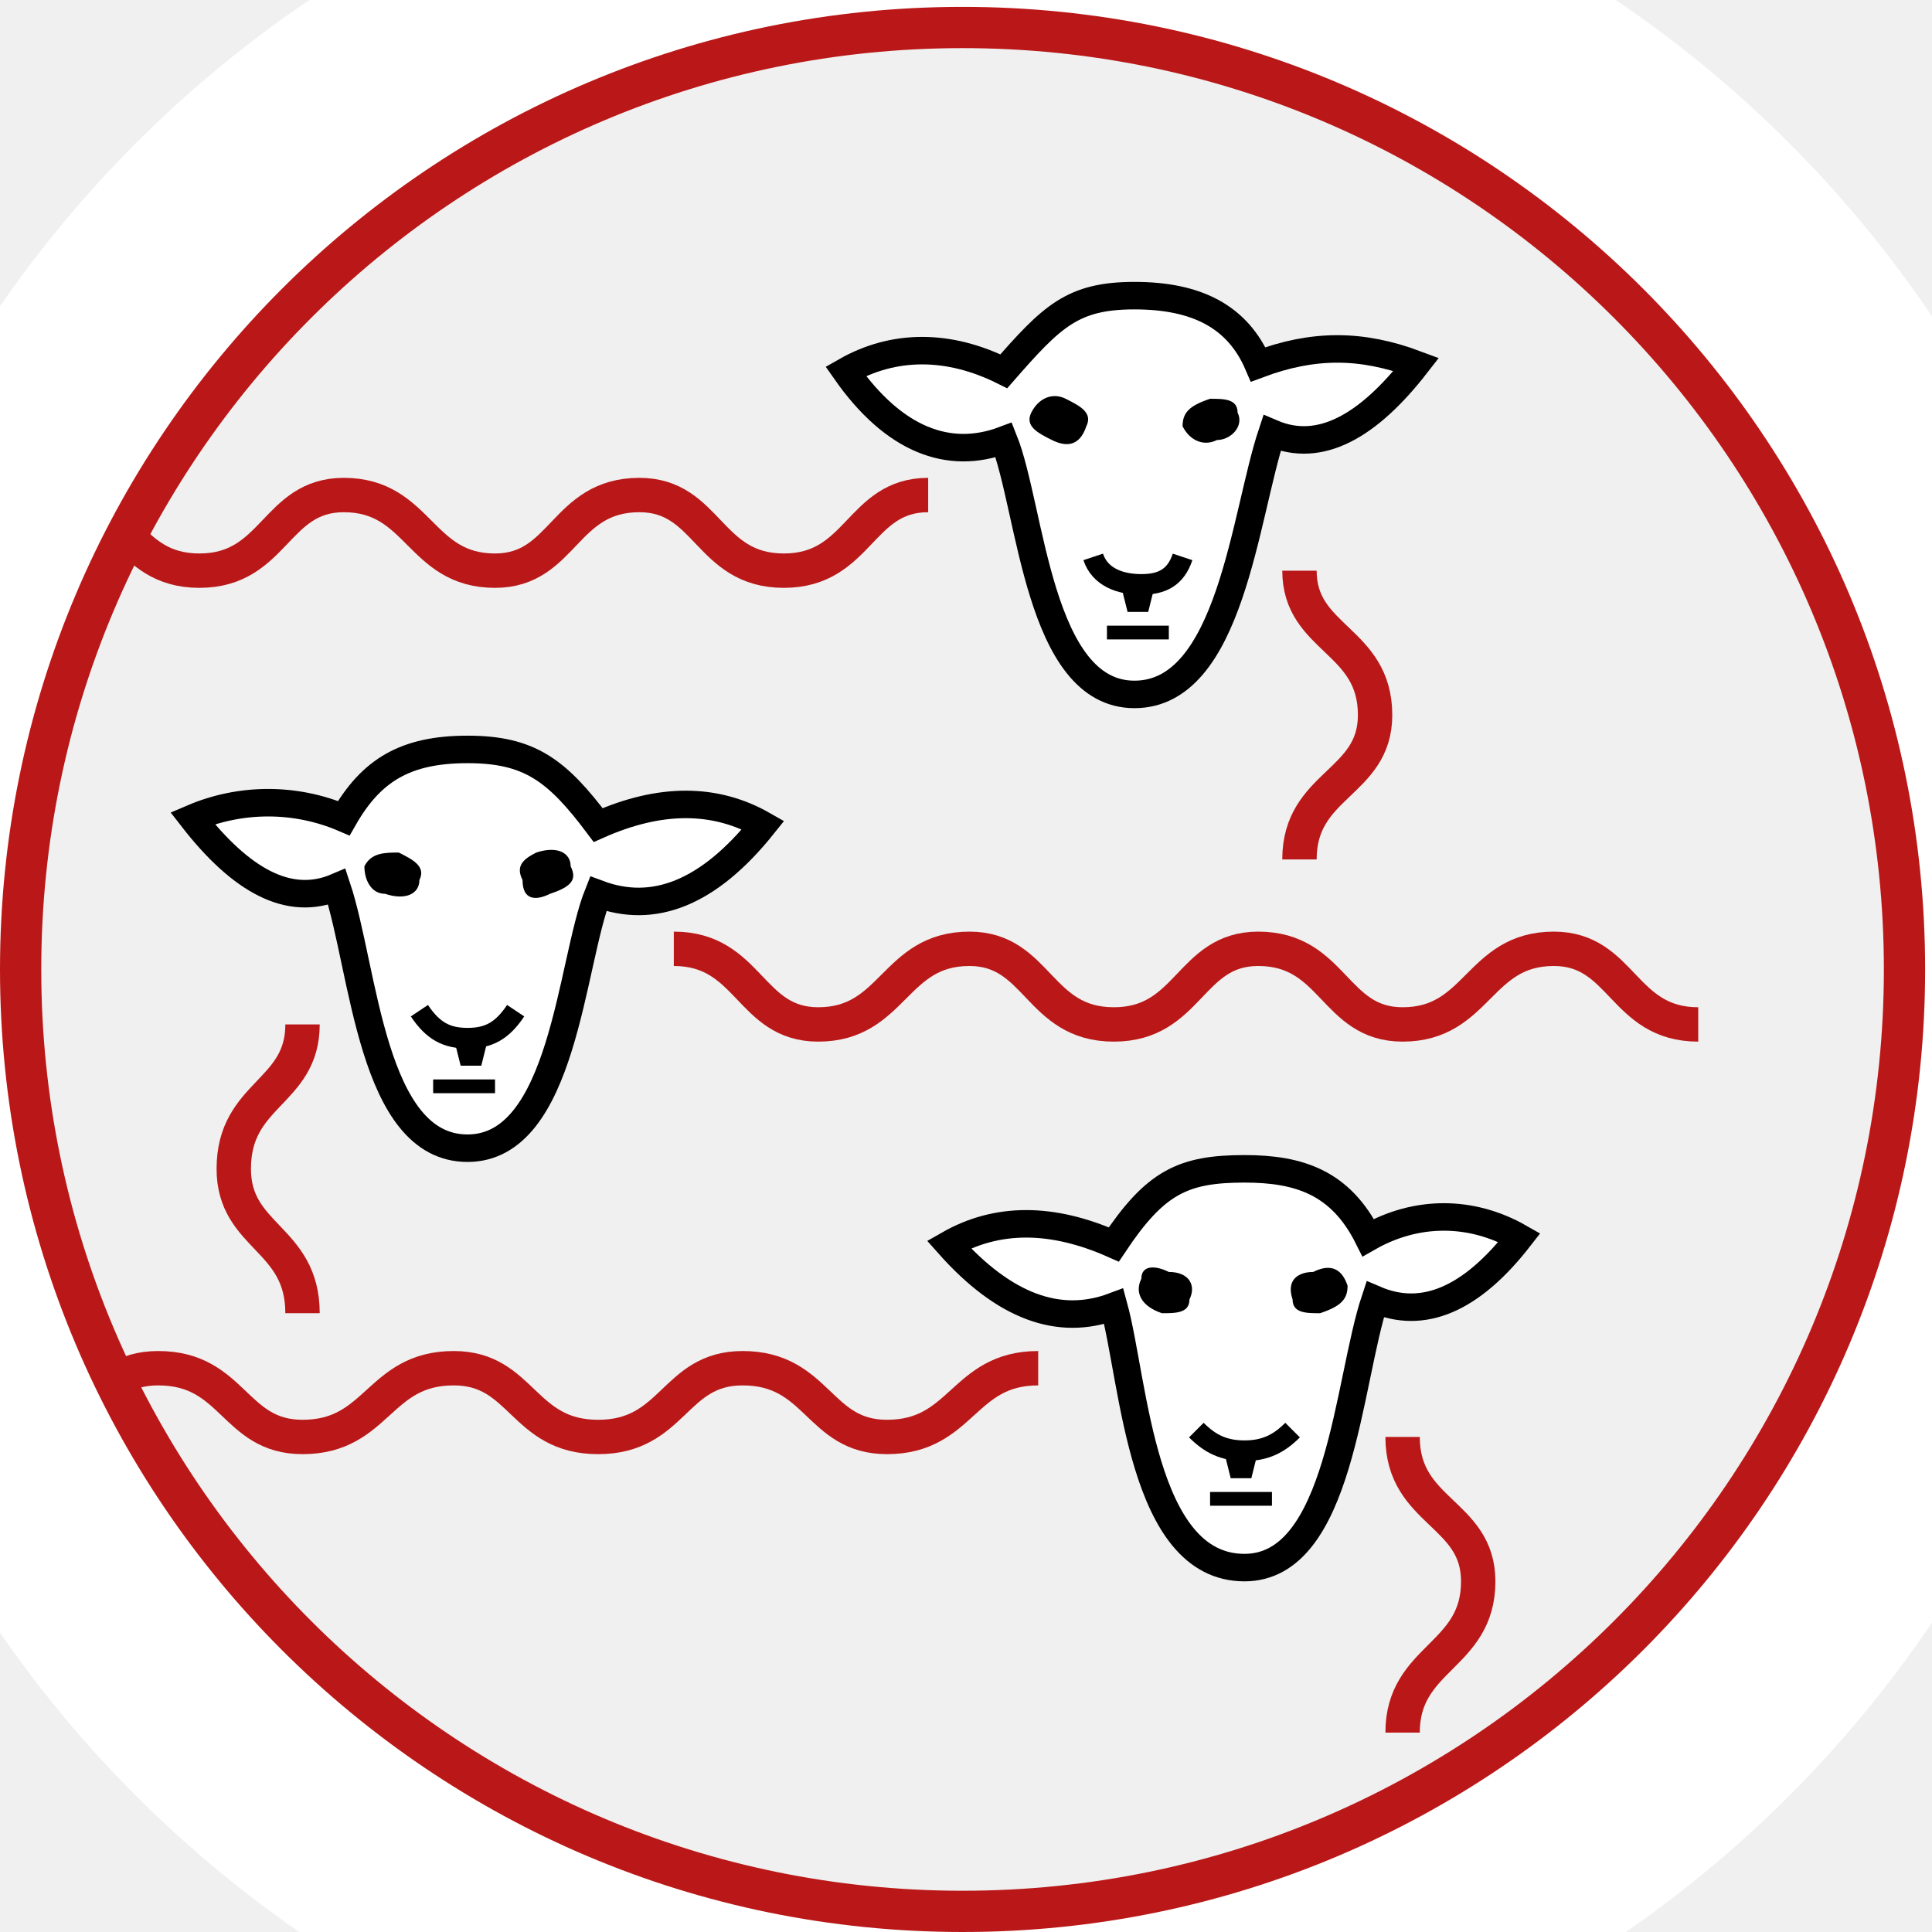
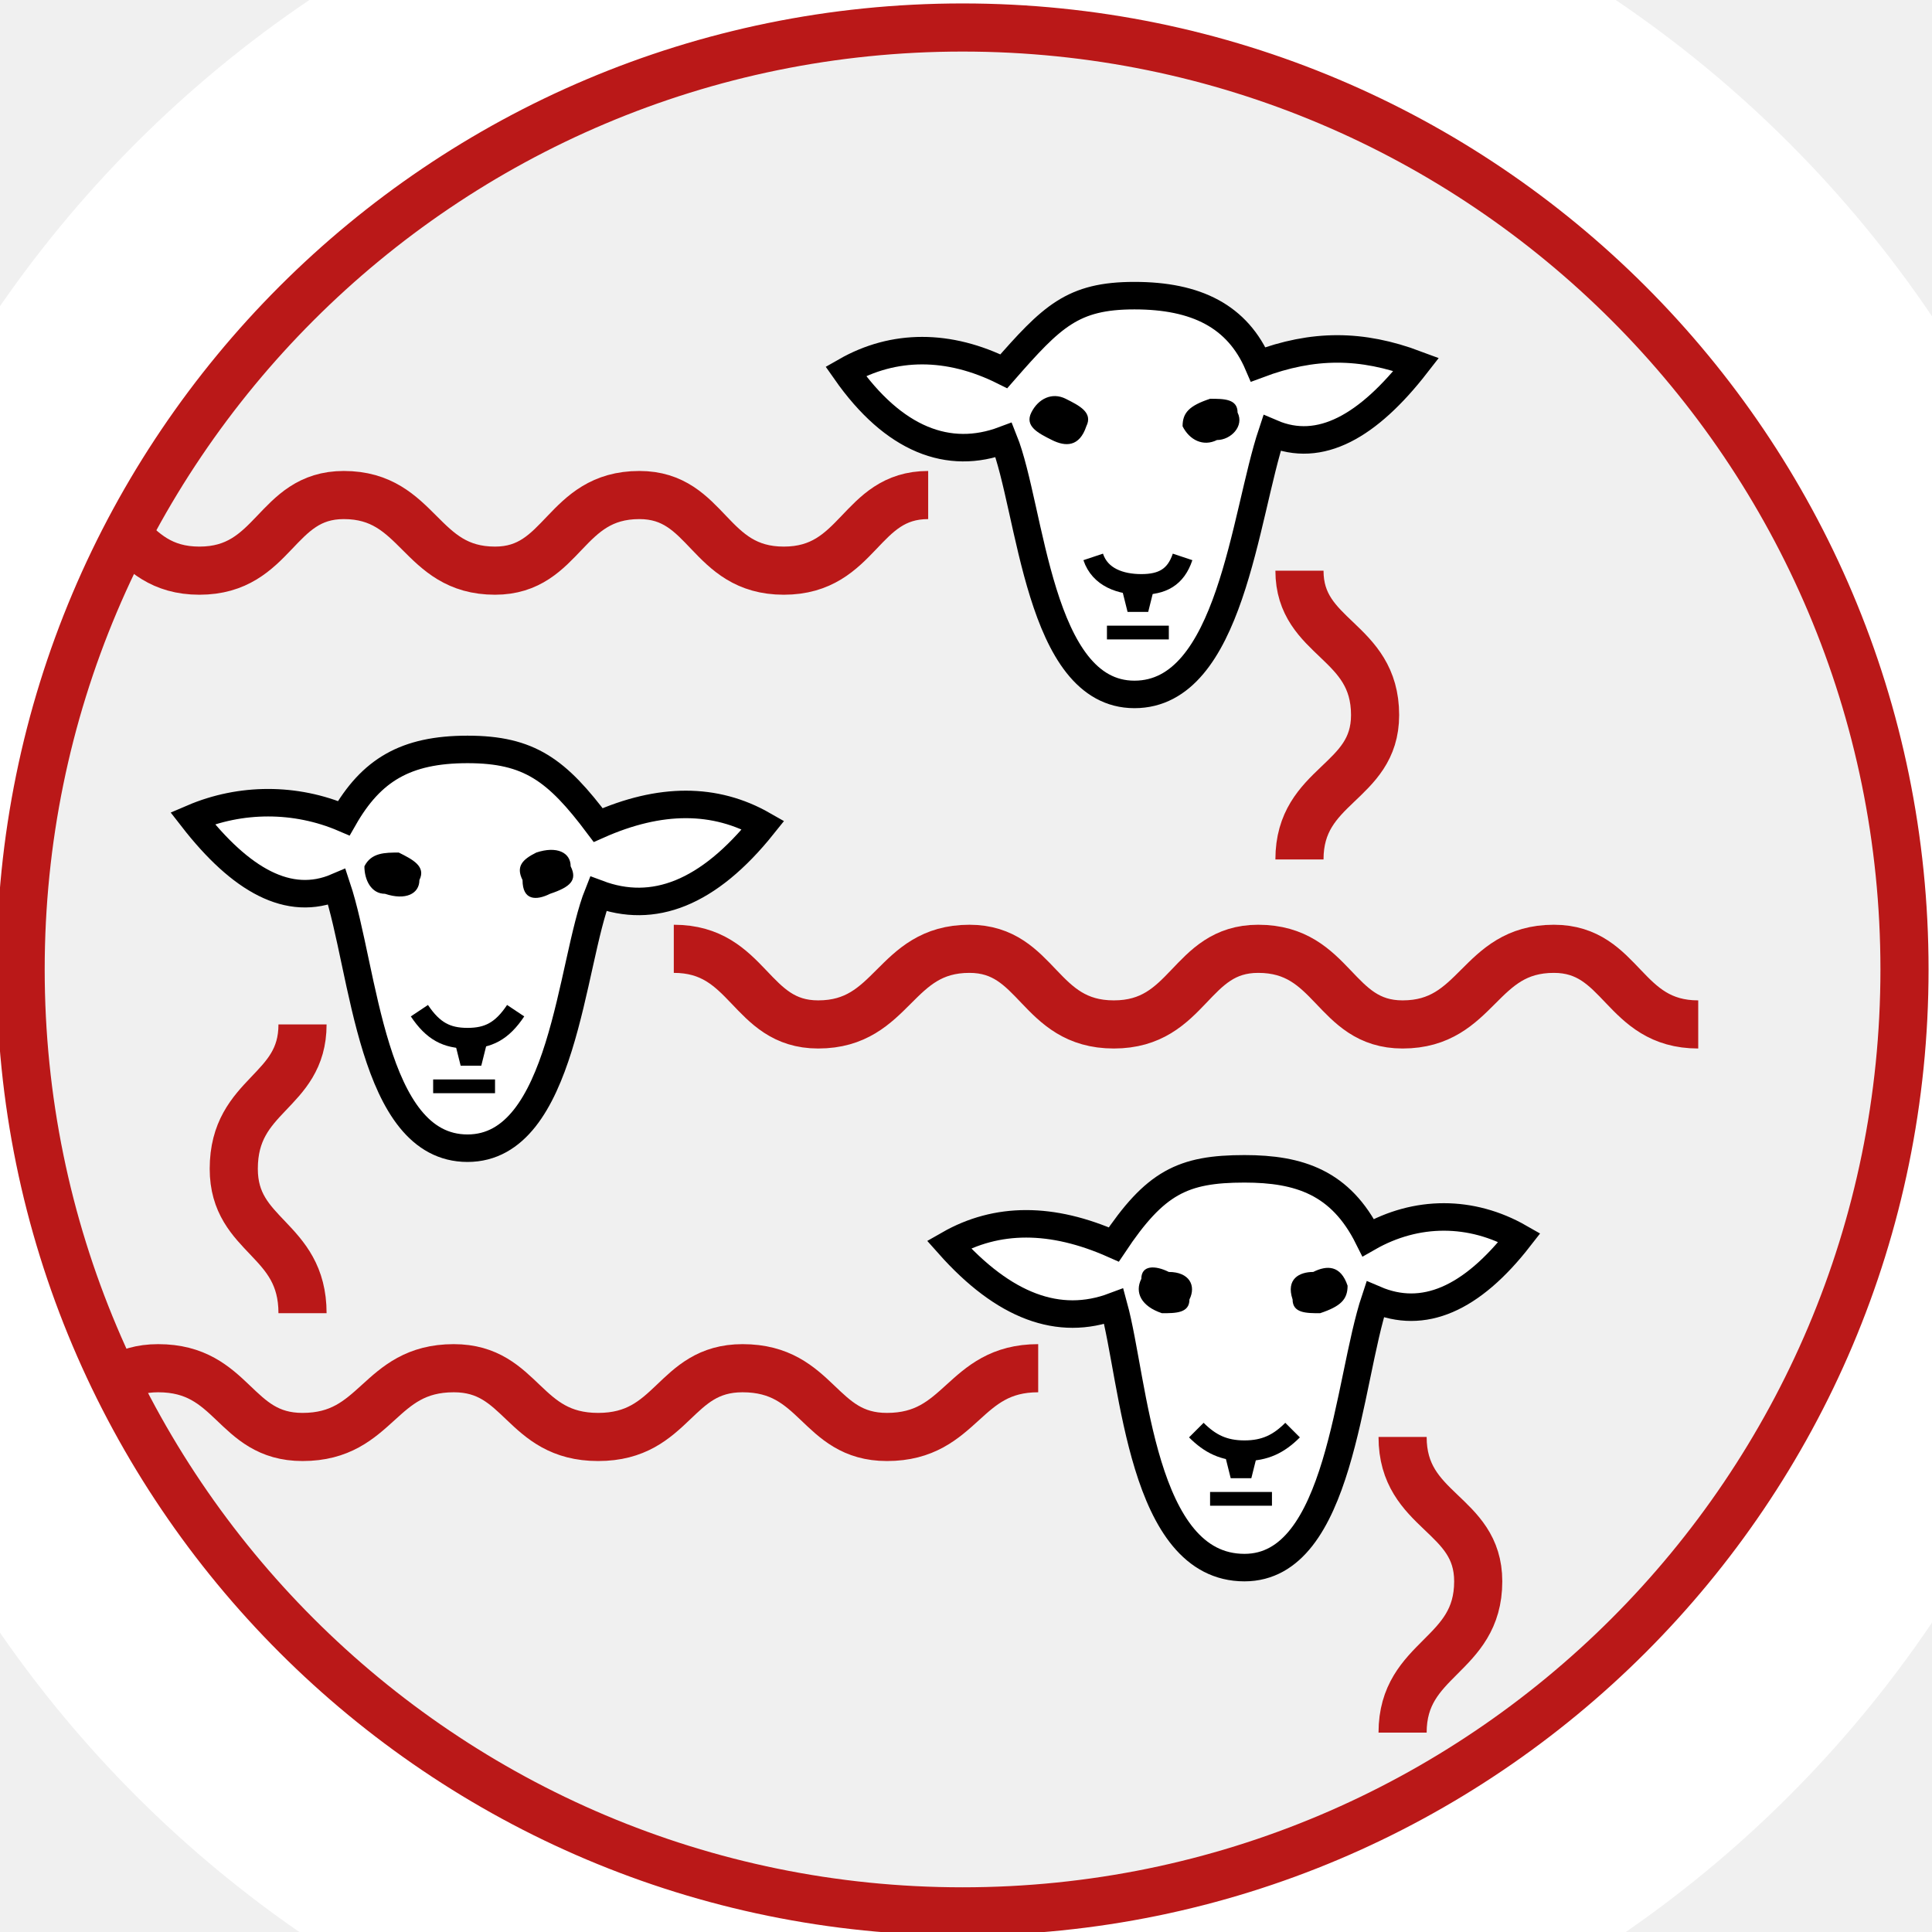
<svg xmlns="http://www.w3.org/2000/svg" width="64" height="64" viewBox="30 30 281 281" version="1">
  <g fill="none" fill-rule="evenodd">
    <path fill="#FFF" stroke="#000" stroke-width="4" d="M117 150c9-4 17-4 24 0-8 10-16 13-24 10-4 10-5 37-19 37s-15-26-19-38c-7 3-14-1-21-10 7-3 15-3 22 0 4-7 9-10 18-10s13 3 19 11z" />
    <path fill="#000" d="M86 160c-2 0-3-2-3-4 1-2 3-2 5-2 2 1 4 2 3 4 0 2-2 3-5 2zM110 160c-2 1-4 1-4-2-1-2 0-3 2-4 3-1 5 0 5 2 1 2 0 3-3 4z" />
    <path stroke="#000" stroke-width="3" d="M105 177c-2 3-4 4-7 4s-5-1-7-4" />
    <path fill="#000" fill-rule="nonzero" d="M101 181h-5l1 4h3z" />
    <path stroke="#000" stroke-width="2" d="M102 188h-9" />
-     <path stroke="#BA1818" stroke-width="5" d="M277 179c-11 0-11-11-21-11-11 0-11 11-22 11-10 0-10-11-21-11-10 0-10 11-21 11M192 179c-11 0-11-11-21-11-11 0-11 11-22 11-10 0-10-11-21-11M74 179c0 10-10 10-10 21 0 10 10 10 10 21" />
+     <path stroke="#BA1818" stroke-width="7" d="M277 179c-11 0-11-11-21-11-11 0-11 11-22 11-10 0-10-11-21-11-10 0-10 11-21 11M192 179c-11 0-11-11-21-11-11 0-11 11-22 11-10 0-10-11-21-11M74 179c0 10-10 10-10 21 0 10 10 10 10 21" />
    <g>
      <path fill="#FFF" stroke="#000" stroke-width="4" d="M192 211c-9-4-17-4-24 0 8 9 16 12 24 9 3 11 4 38 19 38 14 0 15-27 19-39 7 3 14 0 21-9-7-4-15-4-22 0-4-8-10-10-18-10-9 0-13 2-19 11z" />
      <path fill="#000" d="M222 221c3-1 4-2 4-4-1-3-3-3-5-2-2 0-4 1-3 4 0 2 2 2 4 2zM199 221c2 0 4 0 4-2 1-2 0-4-3-4-2-1-4-1-4 1-1 2 0 4 3 5z" />
      <path stroke="#000" stroke-width="3" d="M204 238c2 2 4 3 7 3s5-1 7-3" />
      <path fill="#000" fill-rule="nonzero" d="M208 241h5l-1 4h-3z" />
      <path stroke="#000" stroke-width="2" d="M206 248h9" />
-       <path stroke="#BA1818" stroke-width="5" d="M32 239c11 0 11-10 21-10 11 0 11 10 21 10 11 0 11-10 22-10 10 0 10 10 21 10M117 239c11 0 11-10 21-10 11 0 11 10 21 10 11 0 11-10 22-10M234 239c0 11 11 11 11 21 0 11-11 11-11 22" />
+       <path stroke="#BA1818" stroke-width="7" d="M32 239c11 0 11-10 21-10 11 0 11 10 21 10 11 0 11-10 22-10 10 0 10 10 21 10M117 239c11 0 11-10 21-10 11 0 11 10 21 10 11 0 11-10 22-10M234 239c0 11 11 11 11 21 0 11-11 11-11 22" />
    </g>
    <g>
      <path fill="#FFF" stroke="#000" stroke-width="4" d="M176 84c-8-4-16-4-23 0 7 10 15 13 23 10 4 10 5 37 19 37s16-26 20-38c7 3 14-1 21-10-8-3-15-3-23 0-3-7-9-10-18-10s-12 3-19 11z" />
      <path fill="#000" d="M207 94c2 0 4-2 3-4 0-2-2-2-4-2-3 1-4 2-4 4 1 2 3 3 5 2zM183 94c2 1 4 1 5-2 1-2-1-3-3-4s-4 0-5 2 1 3 3 4z" />
      <path stroke="#000" stroke-width="3" d="M189 111c1 3 4 4 7 4s5-1 6-4" />
      <path fill="#000" fill-rule="nonzero" d="M193 115h5l-1 4h-3z" />
      <path stroke="#000" stroke-width="2" d="M191 122h9" />
-       <path stroke="#BA1818" stroke-width="5" d="M17 113c10 0 10-11 21-11 10 0 10 11 21 11s11-11 21-11c11 0 11 11 22 11M102 113c10 0 10-11 21-11 10 0 10 11 21 11s11-11 21-11M219 113c0 10 11 10 11 21 0 10-11 10-11 21" />
+       <path stroke="#BA1818" stroke-width="7" d="M17 113c10 0 10-11 21-11 10 0 10 11 21 11s11-11 21-11c11 0 11 11 22 11M102 113c10 0 10-11 21-11 10 0 10 11 21 11s11-11 21-11M219 113c0 10 11 10 11 21 0 10-11 10-11 21" />
    </g>
    <path fill="#FFF" fill-rule="nonzero" d="M170 310a139 139 0 1 0 0-278 139 139 0 0 0 0 278zm0 31a170 170 0 1 1 0-340 170 170 0 0 1 0 340z" />
-     <circle cx="170" cy="171" r="137" stroke="#BA1818" stroke-width="6" />
+     <circle cx="170" cy="171" r="137" stroke="#BA1818" stroke-width="7" />
  </g>
</svg>
